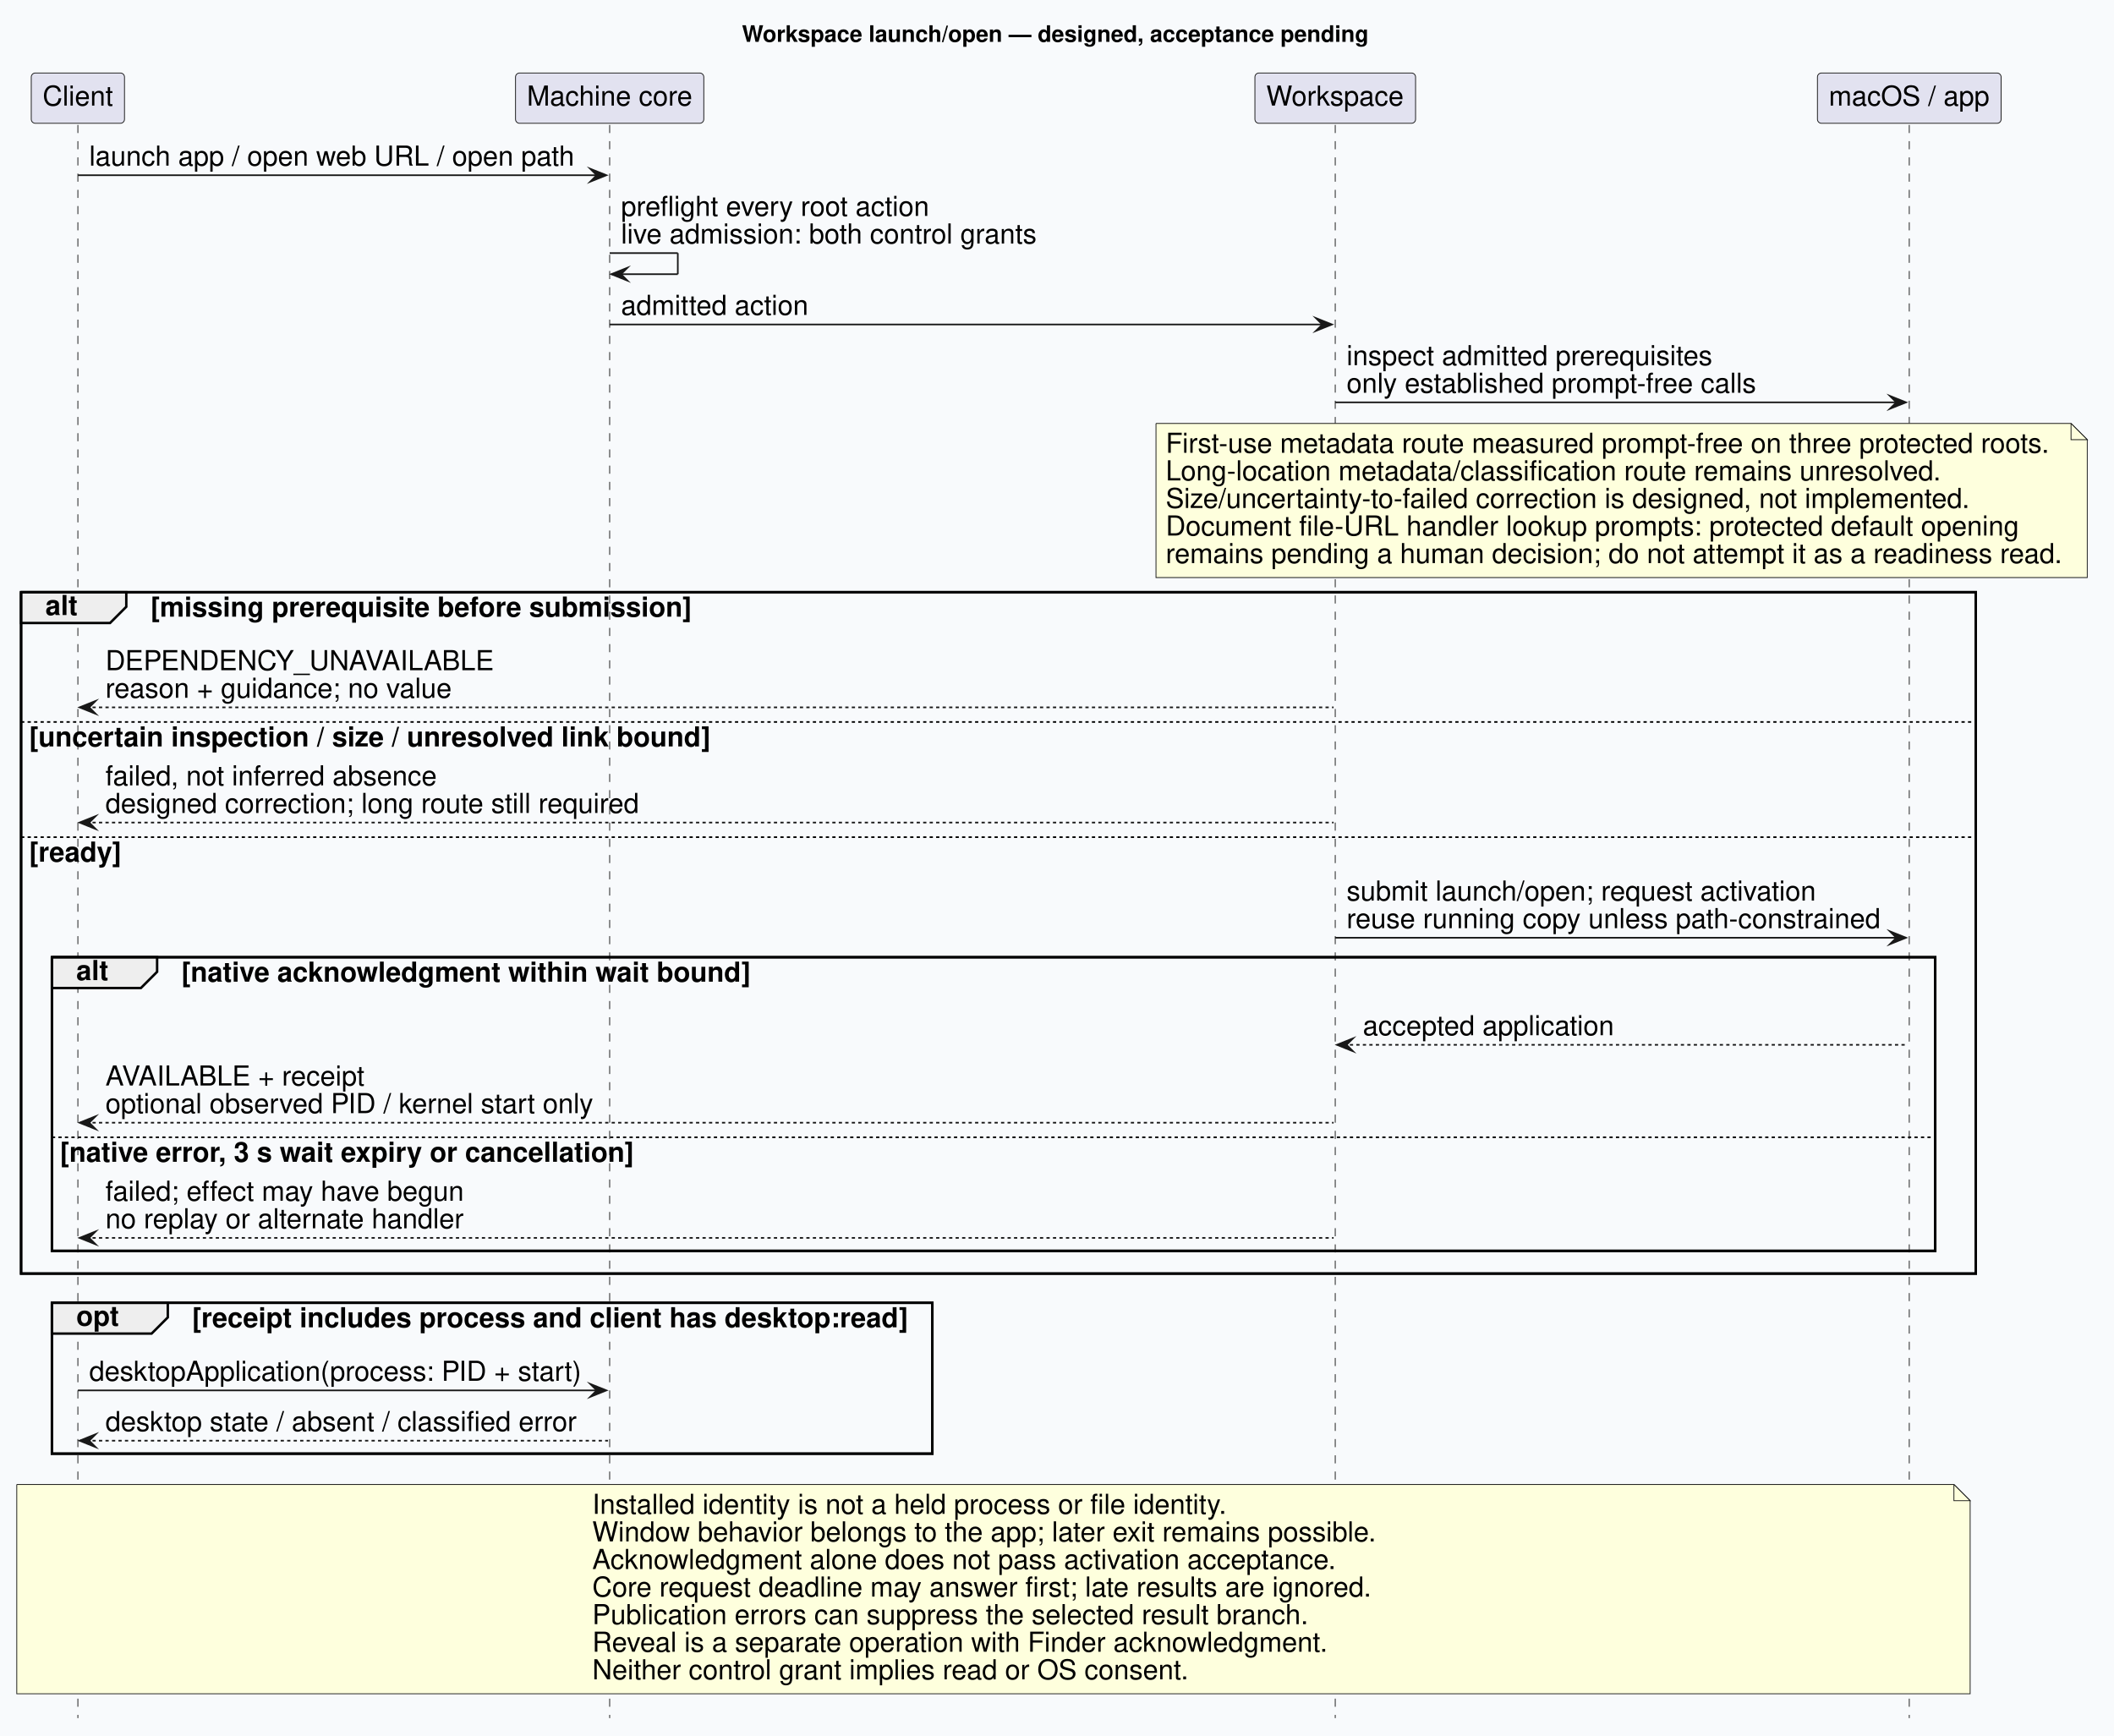
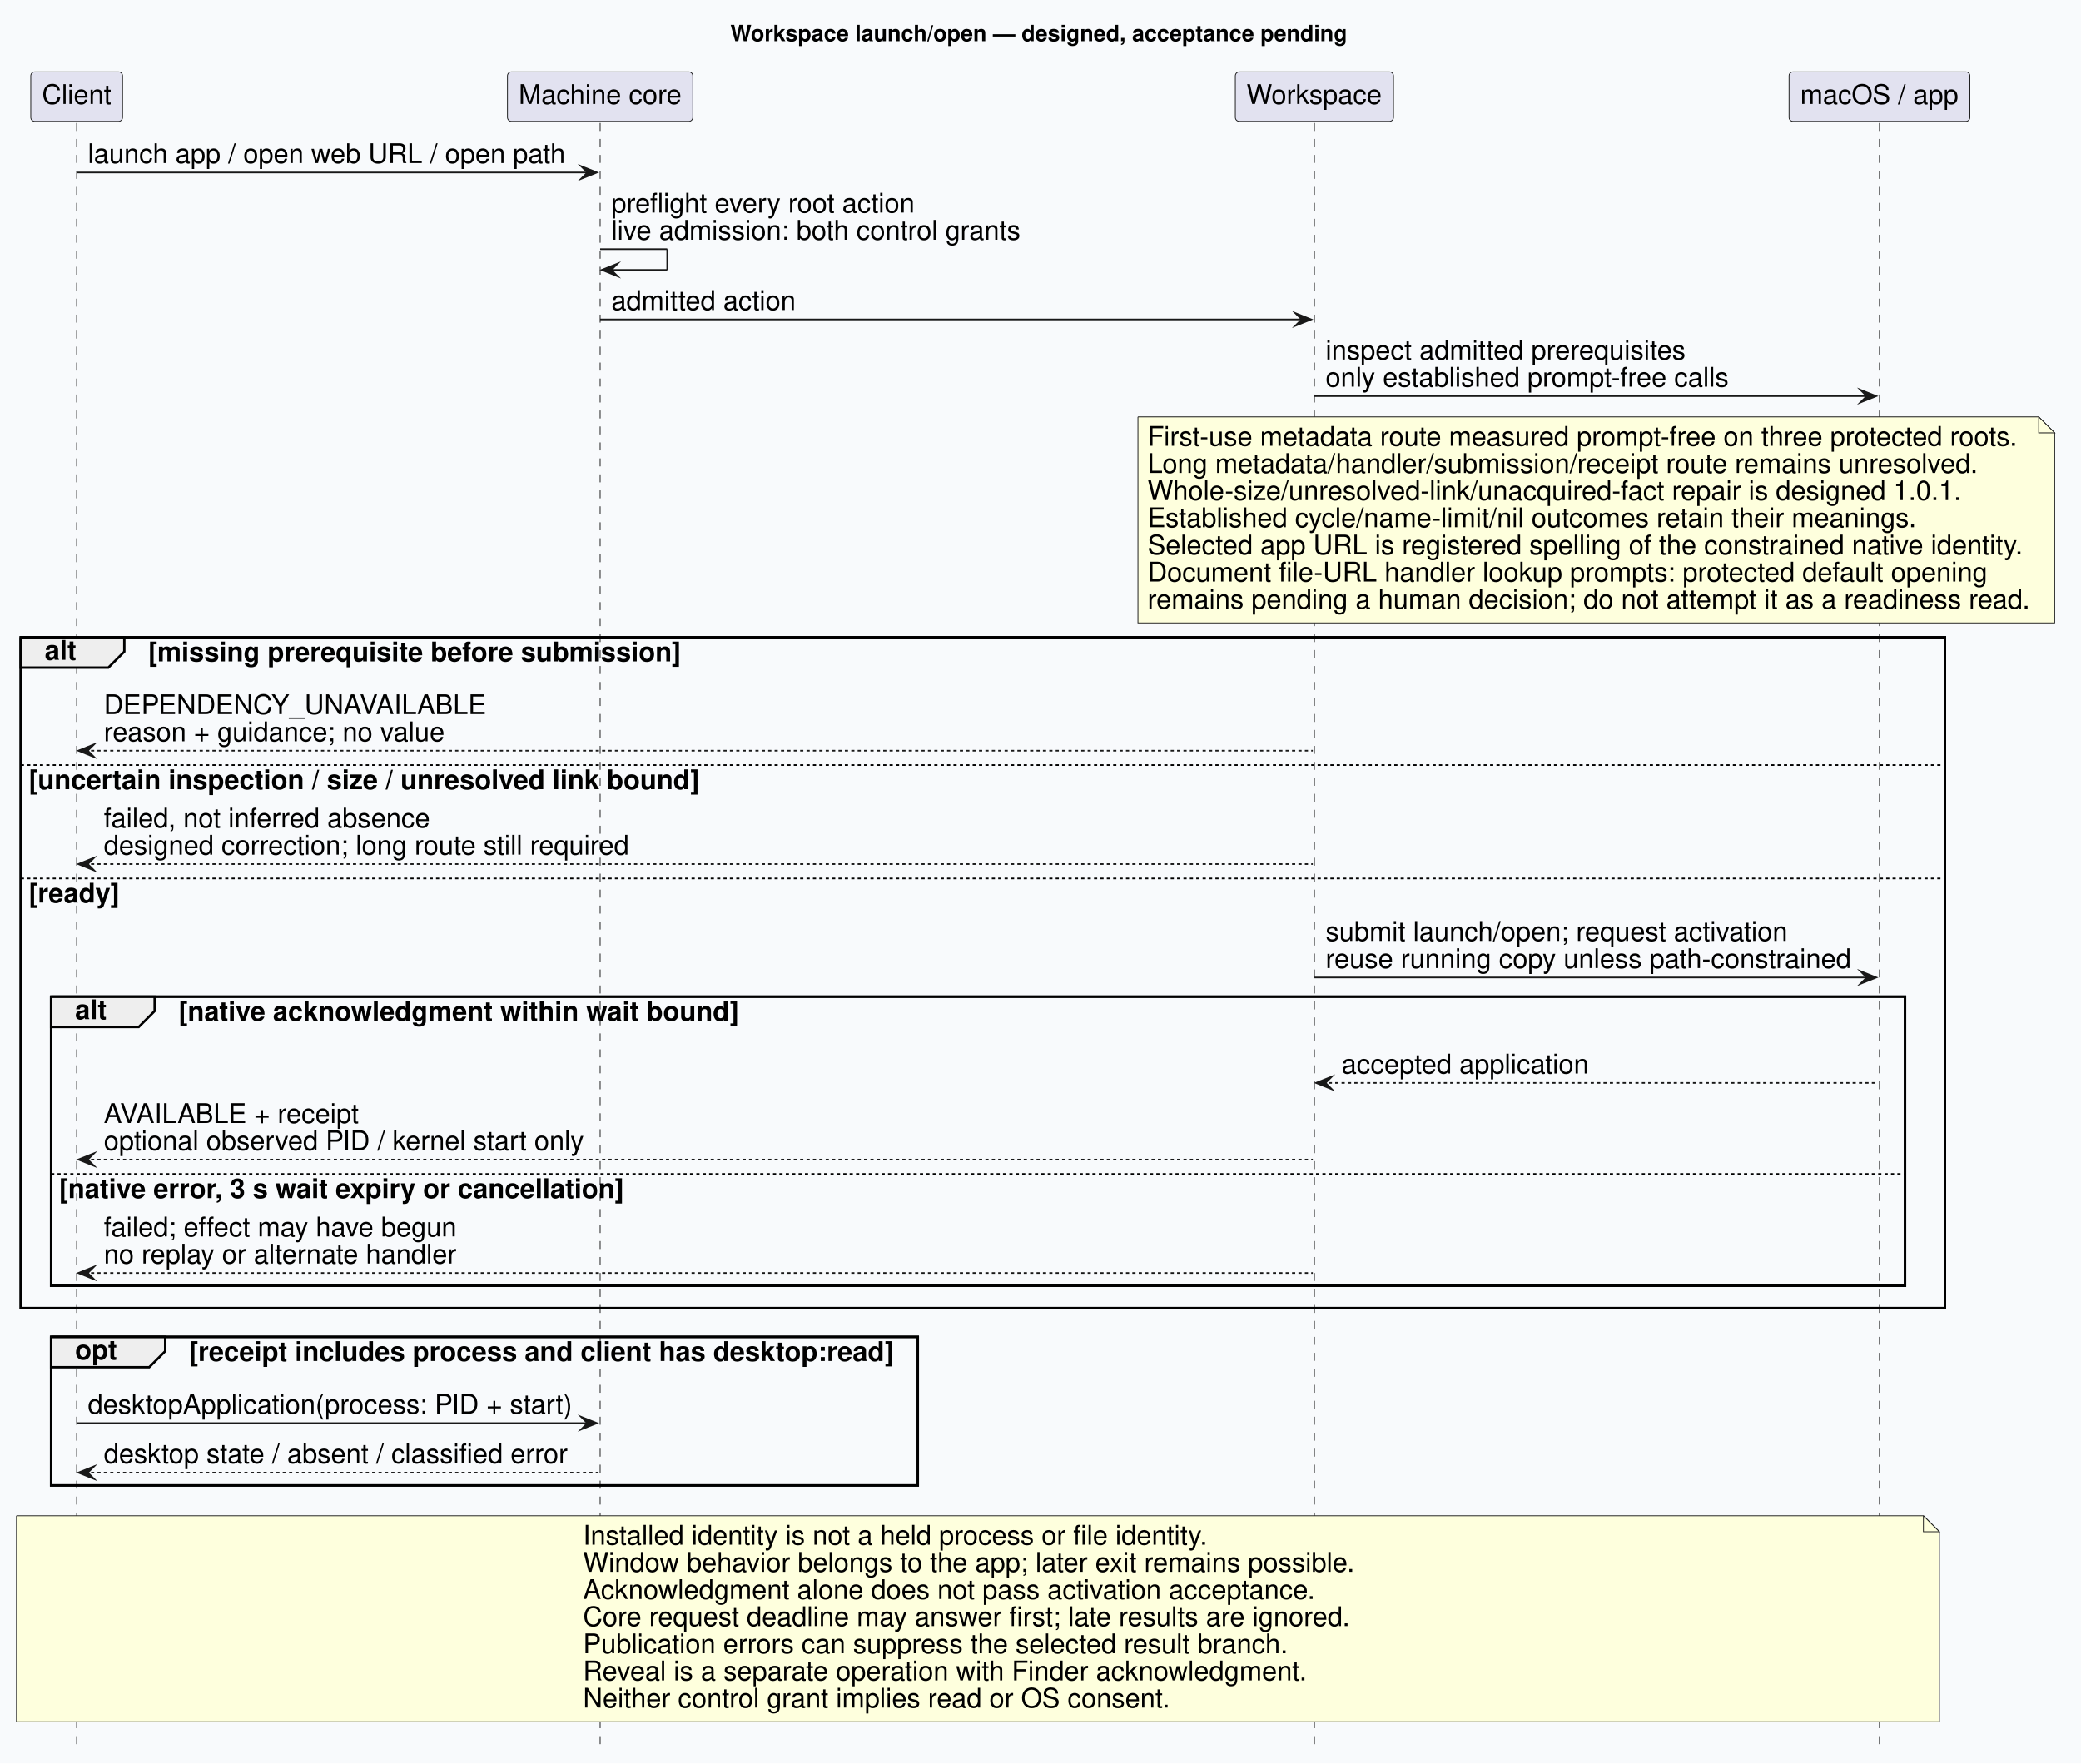
- <svg xmlns="http://www.w3.org/2000/svg" version="1.1" data-diagram-type="SEQUENCE" style="width:1303px;height:1070px;background:#F8FAFC;" width="1303px" height="1070px" viewBox="0 0 1303 1070" zoomAndPan="magnify" preserveAspectRatio="none" contentStyleType="text/css">
+ <svg xmlns="http://www.w3.org/2000/svg" version="1.1" data-diagram-type="SEQUENCE" style="width:1303px;height:1104px;background:#F8FAFC;" width="1303px" height="1104px" viewBox="0 0 1303 1104" zoomAndPan="magnify" preserveAspectRatio="none" contentStyleType="text/css">
  <defs />
  <g font-family="sans-serif" lengthAdjust="spacing">
-     <rect x="0" y="0" width="1303" height="1070" fill="#F8FAFC" style="stroke:none;" />
+     <rect x="0" y="0" width="1303" height="1104" fill="#F8FAFC" style="stroke:none;" />
    <g class="title" data-source-line="6">
      <text x="457.328" y="25.78" fill="#000" font-size="14" textLength="386.641" font-weight="700" font-family="Helvetica">Workspace launch/open — designed, acceptance pending</text>
    </g>
-     <rect x="13" y="365" width="1204.815" height="420" fill="none" style="stroke:#000;stroke-width:1.5;" />
-     <rect x="32" y="590" width="1160.815" height="181" fill="none" style="stroke:#000;stroke-width:1.5;" />
-     <rect x="32" y="803" width="542.67" height="93" fill="none" style="stroke:#000;stroke-width:1.5;" />
+     <rect x="13" y="399" width="1204.815" height="420" fill="none" style="stroke:#000;stroke-width:1.5;" />
+     <rect x="32" y="624" width="1160.815" height="181" fill="none" style="stroke:#000;stroke-width:1.5;" />
+     <rect x="32" y="837" width="542.67" height="93" fill="none" style="stroke:#000;stroke-width:1.5;" />
    <g>
-       <rect x="44.5" y="77" width="8" height="982" fill="#000" fill-opacity="0" />
-       <line x1="48" y1="77" x2="48" y2="1059" style="stroke:#181818;stroke-width:0.5;stroke-dasharray:5,5;" />
+       <rect x="44.5" y="77" width="8" height="1016" fill="#000" fill-opacity="0" />
+       <line x1="48" y1="77" x2="48" y2="1093" style="stroke:#181818;stroke-width:0.5;stroke-dasharray:5,5;" />
    </g>
    <g>
-       <rect x="372.275" y="77" width="8" height="982" fill="#000" fill-opacity="0" />
-       <line x1="375.775" y1="77" x2="375.775" y2="1059" style="stroke:#181818;stroke-width:0.5;stroke-dasharray:5,5;" />
+       <rect x="372.275" y="77" width="8" height="1016" fill="#000" fill-opacity="0" />
+       <line x1="375.775" y1="77" x2="375.775" y2="1093" style="stroke:#181818;stroke-width:0.5;stroke-dasharray:5,5;" />
    </g>
    <g>
-       <rect x="819.5" y="77" width="8" height="982" fill="#000" fill-opacity="0" />
-       <line x1="823" y1="77" x2="823" y2="1059" style="stroke:#181818;stroke-width:0.5;stroke-dasharray:5,5;" />
+       <rect x="819.5" y="77" width="8" height="1016" fill="#000" fill-opacity="0" />
+       <line x1="823" y1="77" x2="823" y2="1093" style="stroke:#181818;stroke-width:0.5;stroke-dasharray:5,5;" />
    </g>
    <g>
-       <rect x="1173.315" y="77" width="8" height="982" fill="#000" fill-opacity="0" />
-       <line x1="1176.815" y1="77" x2="1176.815" y2="1059" style="stroke:#181818;stroke-width:0.5;stroke-dasharray:5,5;" />
+       <rect x="1173.315" y="77" width="8" height="1016" fill="#000" fill-opacity="0" />
+       <line x1="1176.815" y1="77" x2="1176.815" y2="1093" style="stroke:#181818;stroke-width:0.5;stroke-dasharray:5,5;" />
    </g>
    <rect x="19.269" y="45" width="57.463" height="31" fill="#E2E2F0" style="stroke:#181818;stroke-width:0.5;" rx="2.5" ry="2.5" />
    <text x="26.269" y="65.09" fill="#000" font-size="17" textLength="43.463" font-family="Helvetica">Client</text>
    <rect x="317.75" y="45" width="116.05" height="31" fill="#E2E2F0" style="stroke:#181818;stroke-width:0.5;" rx="2.5" ry="2.5" />
    <text x="324.75" y="65.09" fill="#000" font-size="17" textLength="102.05" font-family="Helvetica">Machine core</text>
    <rect x="773.488" y="45" width="99.025" height="31" fill="#E2E2F0" style="stroke:#181818;stroke-width:0.5;" rx="2.5" ry="2.5" />
    <text x="780.488" y="65.09" fill="#000" font-size="17" textLength="85.025" font-family="Helvetica">Workspace</text>
    <rect x="1120.21" y="45" width="113.211" height="31" fill="#E2E2F0" style="stroke:#181818;stroke-width:0.5;" rx="2.5" ry="2.5" />
    <text x="1127.21" y="65.09" fill="#000" font-size="17" textLength="99.211" font-family="Helvetica">macOS / app</text>
    <polygon points="363.775,104,373.775,108,363.775,112,367.775,108" fill="#181818" style="stroke:#181818;stroke-width:1;stroke-linejoin:miter;stroke-miterlimit:10;" />
    <line x1="48" y1="108" x2="369.775" y2="108" style="stroke:#181818;stroke-width:1;" />
    <text x="55" y="102.09" fill="#000" font-size="17" textLength="299.608" font-family="Helvetica">launch app / open web URL / open path</text>
    <line x1="375.775" y1="156" x2="417.775" y2="156" style="stroke:#181818;stroke-width:1;" />
    <line x1="417.775" y1="156" x2="417.775" y2="169" style="stroke:#181818;stroke-width:1;" />
    <line x1="376.775" y1="169" x2="417.775" y2="169" style="stroke:#181818;stroke-width:1;" />
    <polygon points="386.775,165,376.775,169,386.775,173,382.775,169" fill="#181818" style="stroke:#181818;stroke-width:1;stroke-linejoin:miter;stroke-miterlimit:10;" />
    <text x="382.775" y="133.09" fill="#000" font-size="17" textLength="190.876" font-family="Helvetica">preflight every root action</text>
    <text x="382.775" y="150.09" fill="#000" font-size="17" textLength="257.017" font-family="Helvetica">live admission: both control grants</text>
    <polygon points="811,196,821,200,811,204,815,200" fill="#181818" style="stroke:#181818;stroke-width:1;stroke-linejoin:miter;stroke-miterlimit:10;" />
    <line x1="375.775" y1="200" x2="817" y2="200" style="stroke:#181818;stroke-width:1;" />
    <text x="382.775" y="194.09" fill="#000" font-size="17" textLength="115.29" font-family="Helvetica">admitted action</text>
    <polygon points="1164.815,244,1174.815,248,1164.815,252,1168.815,248" fill="#181818" style="stroke:#181818;stroke-width:1;stroke-linejoin:miter;stroke-miterlimit:10;" />
    <line x1="823" y1="248" x2="1170.815" y2="248" style="stroke:#181818;stroke-width:1;" />
    <text x="830" y="225.09" fill="#000" font-size="17" textLength="225.839" font-family="Helvetica">inspect admitted prerequisites</text>
    <text x="830" y="242.09" fill="#000" font-size="17" textLength="253.232" font-family="Helvetica">only established prompt-free calls</text>
-     <path d="M712.518,261 L712.518,356 L1286.518,356 L1286.518,271 L1276.518,261 L712.518,261" style="stroke:#181818;stroke-width:0.5;" fill="#FEFFDD" />
+     <path d="M712.518,261 L712.518,390 L1286.518,390 L1286.518,271 L1276.518,261 L712.518,261" style="stroke:#181818;stroke-width:0.5;" fill="#FEFFDD" />
    <path d="M1276.518,261 L1276.518,271 L1286.518,271 L1276.518,261" style="stroke:#181818;stroke-width:0.5;" fill="#FEFFDD" />
    <text x="718.518" y="279.09" fill="#000" font-size="17" textLength="548.042" font-family="Helvetica">First-use metadata route measured prompt-free on three protected roots.</text>
-     <text x="718.518" y="296.09" fill="#000" font-size="17" textLength="480.042" font-family="Helvetica">Long-location metadata/classification route remains unresolved.</text>
-     <text x="718.518" y="313.09" fill="#000" font-size="17" textLength="497.034" font-family="Helvetica">Size/uncertainty-to-failed correction is designed, not implemented.</text>
-     <text x="718.518" y="330.09" fill="#000" font-size="17" textLength="527.307" font-family="Helvetica">Document file-URL handler lookup prompts: protected default opening</text>
-     <text x="718.518" y="347.09" fill="#000" font-size="17" textLength="553.778" font-family="Helvetica">remains pending a human decision; do not attempt it as a readiness read.</text>
-     <path d="M13,365 L77.839,365 L77.839,374 L67.839,384 L13,384 L13,365" style="stroke:#000;stroke-width:1.5;" fill="#EEE" />
-     <rect x="13" y="365" width="1204.815" height="420" fill="none" style="stroke:#000;stroke-width:1.5;" />
-     <text x="28" y="379.09" fill="#000" font-size="17" textLength="19.839" font-weight="700" font-family="Helvetica">alt</text>
-     <text x="92.839" y="380.09" fill="#000" font-size="17" textLength="333.459" font-weight="700" font-family="Helvetica">[missing prerequisite before submission]</text>
-     <polygon points="59,432,49,436,59,440,55,436" fill="#181818" style="stroke:#181818;stroke-width:1;stroke-linejoin:miter;stroke-miterlimit:10;" />
-     <line x1="53" y1="436" x2="822" y2="436" style="stroke:#181818;stroke-width:1;stroke-dasharray:2,2;" />
-     <text x="65" y="413.09" fill="#000" font-size="17" textLength="243.752" font-family="Helvetica">DEPENDENCY_UNAVAILABLE</text>
-     <text x="65" y="430.09" fill="#000" font-size="17" textLength="214.077" font-family="Helvetica">reason + guidance; no value</text>
-     <line x1="13" y1="445" x2="1217.815" y2="445" style="stroke:#000;stroke-width:1;stroke-dasharray:2,2;" />
-     <text x="18" y="460.09" fill="#000" font-size="17" textLength="419.389" font-weight="700" font-family="Helvetica">[uncertain inspection / size / unresolved link bound]</text>
-     <polygon points="59,503,49,507,59,511,55,507" fill="#181818" style="stroke:#181818;stroke-width:1;stroke-linejoin:miter;stroke-miterlimit:10;" />
-     <line x1="53" y1="507" x2="822" y2="507" style="stroke:#181818;stroke-width:1;stroke-dasharray:2,2;" />
-     <text x="65" y="484.09" fill="#000" font-size="17" textLength="205.079" font-family="Helvetica">failed, not inferred absence</text>
-     <text x="65" y="501.09" fill="#000" font-size="17" textLength="329.798" font-family="Helvetica">designed correction; long route still required</text>
-     <line x1="13" y1="516" x2="1217.815" y2="516" style="stroke:#000;stroke-width:1;stroke-dasharray:2,2;" />
-     <text x="18" y="531.09" fill="#000" font-size="17" textLength="56.686" font-weight="700" font-family="Helvetica">[ready]</text>
-     <polygon points="1164.815,574,1174.815,578,1164.815,582,1168.815,578" fill="#181818" style="stroke:#181818;stroke-width:1;stroke-linejoin:miter;stroke-miterlimit:10;" />
-     <line x1="823" y1="578" x2="1170.815" y2="578" style="stroke:#181818;stroke-width:1;" />
-     <text x="830" y="555.09" fill="#000" font-size="17" textLength="290.121" font-family="Helvetica">submit launch/open; request activation</text>
-     <text x="830" y="572.09" fill="#000" font-size="17" textLength="329.815" font-family="Helvetica">reuse running copy unless path-constrained</text>
-     <path d="M32,590 L96.839,590 L96.839,599 L86.839,609 L32,609 L32,590" style="stroke:#000;stroke-width:1.5;" fill="#EEE" />
-     <rect x="32" y="590" width="1160.815" height="181" fill="none" style="stroke:#000;stroke-width:1.5;" />
-     <text x="47" y="604.09" fill="#000" font-size="17" textLength="19.839" font-weight="700" font-family="Helvetica">alt</text>
-     <text x="111.839" y="605.09" fill="#000" font-size="17" textLength="351.347" font-weight="700" font-family="Helvetica">[native acknowledgment within wait bound]</text>
-     <polygon points="834,640,824,644,834,648,830,644" fill="#181818" style="stroke:#181818;stroke-width:1;stroke-linejoin:miter;stroke-miterlimit:10;" />
-     <line x1="828" y1="644" x2="1175.815" y2="644" style="stroke:#181818;stroke-width:1;stroke-dasharray:2,2;" />
-     <text x="840" y="638.09" fill="#000" font-size="17" textLength="155" font-family="Helvetica">accepted application</text>
-     <polygon points="59,688,49,692,59,696,55,692" fill="#181818" style="stroke:#181818;stroke-width:1;stroke-linejoin:miter;stroke-miterlimit:10;" />
-     <line x1="53" y1="692" x2="822" y2="692" style="stroke:#181818;stroke-width:1;stroke-dasharray:2,2;" />
-     <text x="65" y="669.09" fill="#000" font-size="17" textLength="162.064" font-family="Helvetica">AVAILABLE + receipt</text>
-     <text x="65" y="686.09" fill="#000" font-size="17" textLength="301.435" font-family="Helvetica">optional observed PID / kernel start only</text>
-     <line x1="32" y1="701" x2="1192.815" y2="701" style="stroke:#000;stroke-width:1;stroke-dasharray:2,2;" />
-     <text x="37" y="716.09" fill="#000" font-size="17" textLength="355.24" font-weight="700" font-family="Helvetica">[native error, 3 s wait expiry or cancellation]</text>
-     <polygon points="59,759,49,763,59,767,55,763" fill="#181818" style="stroke:#181818;stroke-width:1;stroke-linejoin:miter;stroke-miterlimit:10;" />
-     <line x1="53" y1="763" x2="822" y2="763" style="stroke:#181818;stroke-width:1;stroke-dasharray:2,2;" />
-     <text x="65" y="740.09" fill="#000" font-size="17" textLength="222.087" font-family="Helvetica">failed; effect may have begun</text>
-     <text x="65" y="757.09" fill="#000" font-size="17" textLength="222.087" font-family="Helvetica">no replay or alternate handler</text>
-     <path d="M32,803 L103.43,803 L103.43,812 L93.43,822 L32,822 L32,803" style="stroke:#000;stroke-width:1.5;" fill="#EEE" />
-     <rect x="32" y="803" width="542.67" height="93" fill="none" style="stroke:#000;stroke-width:1.5;" />
-     <text x="47" y="817.09" fill="#000" font-size="17" textLength="26.43" font-weight="700" font-family="Helvetica">opt</text>
-     <text x="118.43" y="818.09" fill="#000" font-size="17" textLength="440.24" font-weight="700" font-family="Helvetica">[receipt includes process and client has desktop:read]</text>
-     <polygon points="363.775,853,373.775,857,363.775,861,367.775,857" fill="#181818" style="stroke:#181818;stroke-width:1;stroke-linejoin:miter;stroke-miterlimit:10;" />
-     <line x1="48" y1="857" x2="369.775" y2="857" style="stroke:#181818;stroke-width:1;" />
-     <text x="55" y="851.09" fill="#000" font-size="17" textLength="303.775" font-family="Helvetica">desktopApplication(process: PID + start)</text>
-     <polygon points="59,884,49,888,59,892,55,888" fill="#181818" style="stroke:#181818;stroke-width:1;stroke-linejoin:miter;stroke-miterlimit:10;" />
-     <line x1="53" y1="888" x2="374.775" y2="888" style="stroke:#181818;stroke-width:1;stroke-dasharray:2,2;" />
-     <text x="65" y="882.09" fill="#000" font-size="17" textLength="291.034" font-family="Helvetica">desktop state / absent / classified error</text>
-     <path d="M10.332,915 L10.332,1044 L1214.332,1044 L1214.332,925 L1204.332,915 L10.332,915" style="stroke:#181818;stroke-width:0.5;" fill="#FEFFDD" />
-     <path d="M1204.332,915 L1204.332,925 L1214.332,925 L1204.332,915" style="stroke:#181818;stroke-width:0.5;" fill="#FEFFDD" />
-     <text x="365.052" y="933.09" fill="#000" font-size="17" textLength="392.154" font-family="Helvetica">Installed identity is not a held process or file identity.</text>
-     <text x="365.052" y="950.09" fill="#000" font-size="17" textLength="485.712" font-family="Helvetica">Window behavior belongs to the app; later exit remains possible.</text>
-     <text x="365.052" y="967.09" fill="#000" font-size="17" textLength="459.291" font-family="Helvetica">Acknowledgment alone does not pass activation acceptance.</text>
-     <text x="365.052" y="984.09" fill="#000" font-size="17" textLength="482.848" font-family="Helvetica">Core request deadline may answer first; late results are ignored.</text>
-     <text x="365.052" y="1001.09" fill="#000" font-size="17" textLength="442.232" font-family="Helvetica">Publication errors can suppress the selected result branch.</text>
-     <text x="365.052" y="1018.09" fill="#000" font-size="17" textLength="455.472" font-family="Helvetica">Reveal is a separate operation with Finder acknowledgment.</text>
-     <text x="365.052" y="1035.09" fill="#000" font-size="17" textLength="368.505" font-family="Helvetica">Neither control grant implies read or OS consent.</text>
+     <text x="718.518" y="296.09" fill="#000" font-size="17" textLength="521.629" font-family="Helvetica">Long metadata/handler/submission/receipt route remains unresolved.</text>
+     <text x="718.518" y="313.09" fill="#000" font-size="17" textLength="511.212" font-family="Helvetica">Whole-size/unresolved-link/unacquired-fact repair is designed 1.0.1.</text>
+     <text x="718.518" y="330.09" fill="#000" font-size="17" textLength="482.823" font-family="Helvetica">Established cycle/name-limit/nil outcomes retain their meanings.</text>
+     <text x="718.518" y="347.09" fill="#000" font-size="17" textLength="550.931" font-family="Helvetica">Selected app URL is registered spelling of the constrained native identity.</text>
+     <text x="718.518" y="364.09" fill="#000" font-size="17" textLength="527.307" font-family="Helvetica">Document file-URL handler lookup prompts: protected default opening</text>
+     <text x="718.518" y="381.09" fill="#000" font-size="17" textLength="553.778" font-family="Helvetica">remains pending a human decision; do not attempt it as a readiness read.</text>
+     <path d="M13,399 L77.839,399 L77.839,408 L67.839,418 L13,418 L13,399" style="stroke:#000;stroke-width:1.5;" fill="#EEE" />
+     <rect x="13" y="399" width="1204.815" height="420" fill="none" style="stroke:#000;stroke-width:1.5;" />
+     <text x="28" y="413.09" fill="#000" font-size="17" textLength="19.839" font-weight="700" font-family="Helvetica">alt</text>
+     <text x="92.839" y="414.09" fill="#000" font-size="17" textLength="333.459" font-weight="700" font-family="Helvetica">[missing prerequisite before submission]</text>
+     <polygon points="59,466,49,470,59,474,55,470" fill="#181818" style="stroke:#181818;stroke-width:1;stroke-linejoin:miter;stroke-miterlimit:10;" />
+     <line x1="53" y1="470" x2="822" y2="470" style="stroke:#181818;stroke-width:1;stroke-dasharray:2,2;" />
+     <text x="65" y="447.09" fill="#000" font-size="17" textLength="243.752" font-family="Helvetica">DEPENDENCY_UNAVAILABLE</text>
+     <text x="65" y="464.09" fill="#000" font-size="17" textLength="214.077" font-family="Helvetica">reason + guidance; no value</text>
+     <line x1="13" y1="479" x2="1217.815" y2="479" style="stroke:#000;stroke-width:1;stroke-dasharray:2,2;" />
+     <text x="18" y="494.09" fill="#000" font-size="17" textLength="419.389" font-weight="700" font-family="Helvetica">[uncertain inspection / size / unresolved link bound]</text>
+     <polygon points="59,537,49,541,59,545,55,541" fill="#181818" style="stroke:#181818;stroke-width:1;stroke-linejoin:miter;stroke-miterlimit:10;" />
+     <line x1="53" y1="541" x2="822" y2="541" style="stroke:#181818;stroke-width:1;stroke-dasharray:2,2;" />
+     <text x="65" y="518.09" fill="#000" font-size="17" textLength="205.079" font-family="Helvetica">failed, not inferred absence</text>
+     <text x="65" y="535.09" fill="#000" font-size="17" textLength="329.798" font-family="Helvetica">designed correction; long route still required</text>
+     <line x1="13" y1="550" x2="1217.815" y2="550" style="stroke:#000;stroke-width:1;stroke-dasharray:2,2;" />
+     <text x="18" y="565.09" fill="#000" font-size="17" textLength="56.686" font-weight="700" font-family="Helvetica">[ready]</text>
+     <polygon points="1164.815,608,1174.815,612,1164.815,616,1168.815,612" fill="#181818" style="stroke:#181818;stroke-width:1;stroke-linejoin:miter;stroke-miterlimit:10;" />
+     <line x1="823" y1="612" x2="1170.815" y2="612" style="stroke:#181818;stroke-width:1;" />
+     <text x="830" y="589.09" fill="#000" font-size="17" textLength="290.121" font-family="Helvetica">submit launch/open; request activation</text>
+     <text x="830" y="606.09" fill="#000" font-size="17" textLength="329.815" font-family="Helvetica">reuse running copy unless path-constrained</text>
+     <path d="M32,624 L96.839,624 L96.839,633 L86.839,643 L32,643 L32,624" style="stroke:#000;stroke-width:1.5;" fill="#EEE" />
+     <rect x="32" y="624" width="1160.815" height="181" fill="none" style="stroke:#000;stroke-width:1.5;" />
+     <text x="47" y="638.09" fill="#000" font-size="17" textLength="19.839" font-weight="700" font-family="Helvetica">alt</text>
+     <text x="111.839" y="639.09" fill="#000" font-size="17" textLength="351.347" font-weight="700" font-family="Helvetica">[native acknowledgment within wait bound]</text>
+     <polygon points="834,674,824,678,834,682,830,678" fill="#181818" style="stroke:#181818;stroke-width:1;stroke-linejoin:miter;stroke-miterlimit:10;" />
+     <line x1="828" y1="678" x2="1175.815" y2="678" style="stroke:#181818;stroke-width:1;stroke-dasharray:2,2;" />
+     <text x="840" y="672.09" fill="#000" font-size="17" textLength="155" font-family="Helvetica">accepted application</text>
+     <polygon points="59,722,49,726,59,730,55,726" fill="#181818" style="stroke:#181818;stroke-width:1;stroke-linejoin:miter;stroke-miterlimit:10;" />
+     <line x1="53" y1="726" x2="822" y2="726" style="stroke:#181818;stroke-width:1;stroke-dasharray:2,2;" />
+     <text x="65" y="703.09" fill="#000" font-size="17" textLength="162.064" font-family="Helvetica">AVAILABLE + receipt</text>
+     <text x="65" y="720.09" fill="#000" font-size="17" textLength="301.435" font-family="Helvetica">optional observed PID / kernel start only</text>
+     <line x1="32" y1="735" x2="1192.815" y2="735" style="stroke:#000;stroke-width:1;stroke-dasharray:2,2;" />
+     <text x="37" y="750.09" fill="#000" font-size="17" textLength="355.24" font-weight="700" font-family="Helvetica">[native error, 3 s wait expiry or cancellation]</text>
+     <polygon points="59,793,49,797,59,801,55,797" fill="#181818" style="stroke:#181818;stroke-width:1;stroke-linejoin:miter;stroke-miterlimit:10;" />
+     <line x1="53" y1="797" x2="822" y2="797" style="stroke:#181818;stroke-width:1;stroke-dasharray:2,2;" />
+     <text x="65" y="774.09" fill="#000" font-size="17" textLength="222.087" font-family="Helvetica">failed; effect may have begun</text>
+     <text x="65" y="791.09" fill="#000" font-size="17" textLength="222.087" font-family="Helvetica">no replay or alternate handler</text>
+     <path d="M32,837 L103.43,837 L103.43,846 L93.43,856 L32,856 L32,837" style="stroke:#000;stroke-width:1.5;" fill="#EEE" />
+     <rect x="32" y="837" width="542.67" height="93" fill="none" style="stroke:#000;stroke-width:1.5;" />
+     <text x="47" y="851.09" fill="#000" font-size="17" textLength="26.43" font-weight="700" font-family="Helvetica">opt</text>
+     <text x="118.43" y="852.09" fill="#000" font-size="17" textLength="440.24" font-weight="700" font-family="Helvetica">[receipt includes process and client has desktop:read]</text>
+     <polygon points="363.775,887,373.775,891,363.775,895,367.775,891" fill="#181818" style="stroke:#181818;stroke-width:1;stroke-linejoin:miter;stroke-miterlimit:10;" />
+     <line x1="48" y1="891" x2="369.775" y2="891" style="stroke:#181818;stroke-width:1;" />
+     <text x="55" y="885.09" fill="#000" font-size="17" textLength="303.775" font-family="Helvetica">desktopApplication(process: PID + start)</text>
+     <polygon points="59,918,49,922,59,926,55,922" fill="#181818" style="stroke:#181818;stroke-width:1;stroke-linejoin:miter;stroke-miterlimit:10;" />
+     <line x1="53" y1="922" x2="374.775" y2="922" style="stroke:#181818;stroke-width:1;stroke-dasharray:2,2;" />
+     <text x="65" y="916.09" fill="#000" font-size="17" textLength="291.034" font-family="Helvetica">desktop state / absent / classified error</text>
+     <path d="M10.332,949 L10.332,1078 L1214.332,1078 L1214.332,959 L1204.332,949 L10.332,949" style="stroke:#181818;stroke-width:0.5;" fill="#FEFFDD" />
+     <path d="M1204.332,949 L1204.332,959 L1214.332,959 L1204.332,949" style="stroke:#181818;stroke-width:0.5;" fill="#FEFFDD" />
+     <text x="365.052" y="967.09" fill="#000" font-size="17" textLength="392.154" font-family="Helvetica">Installed identity is not a held process or file identity.</text>
+     <text x="365.052" y="984.09" fill="#000" font-size="17" textLength="485.712" font-family="Helvetica">Window behavior belongs to the app; later exit remains possible.</text>
+     <text x="365.052" y="1001.09" fill="#000" font-size="17" textLength="459.291" font-family="Helvetica">Acknowledgment alone does not pass activation acceptance.</text>
+     <text x="365.052" y="1018.09" fill="#000" font-size="17" textLength="482.848" font-family="Helvetica">Core request deadline may answer first; late results are ignored.</text>
+     <text x="365.052" y="1035.09" fill="#000" font-size="17" textLength="442.232" font-family="Helvetica">Publication errors can suppress the selected result branch.</text>
+     <text x="365.052" y="1052.09" fill="#000" font-size="17" textLength="455.472" font-family="Helvetica">Reveal is a separate operation with Finder acknowledgment.</text>
+     <text x="365.052" y="1069.09" fill="#000" font-size="17" textLength="368.505" font-family="Helvetica">Neither control grant implies read or OS consent.</text>
  </g>
</svg>
